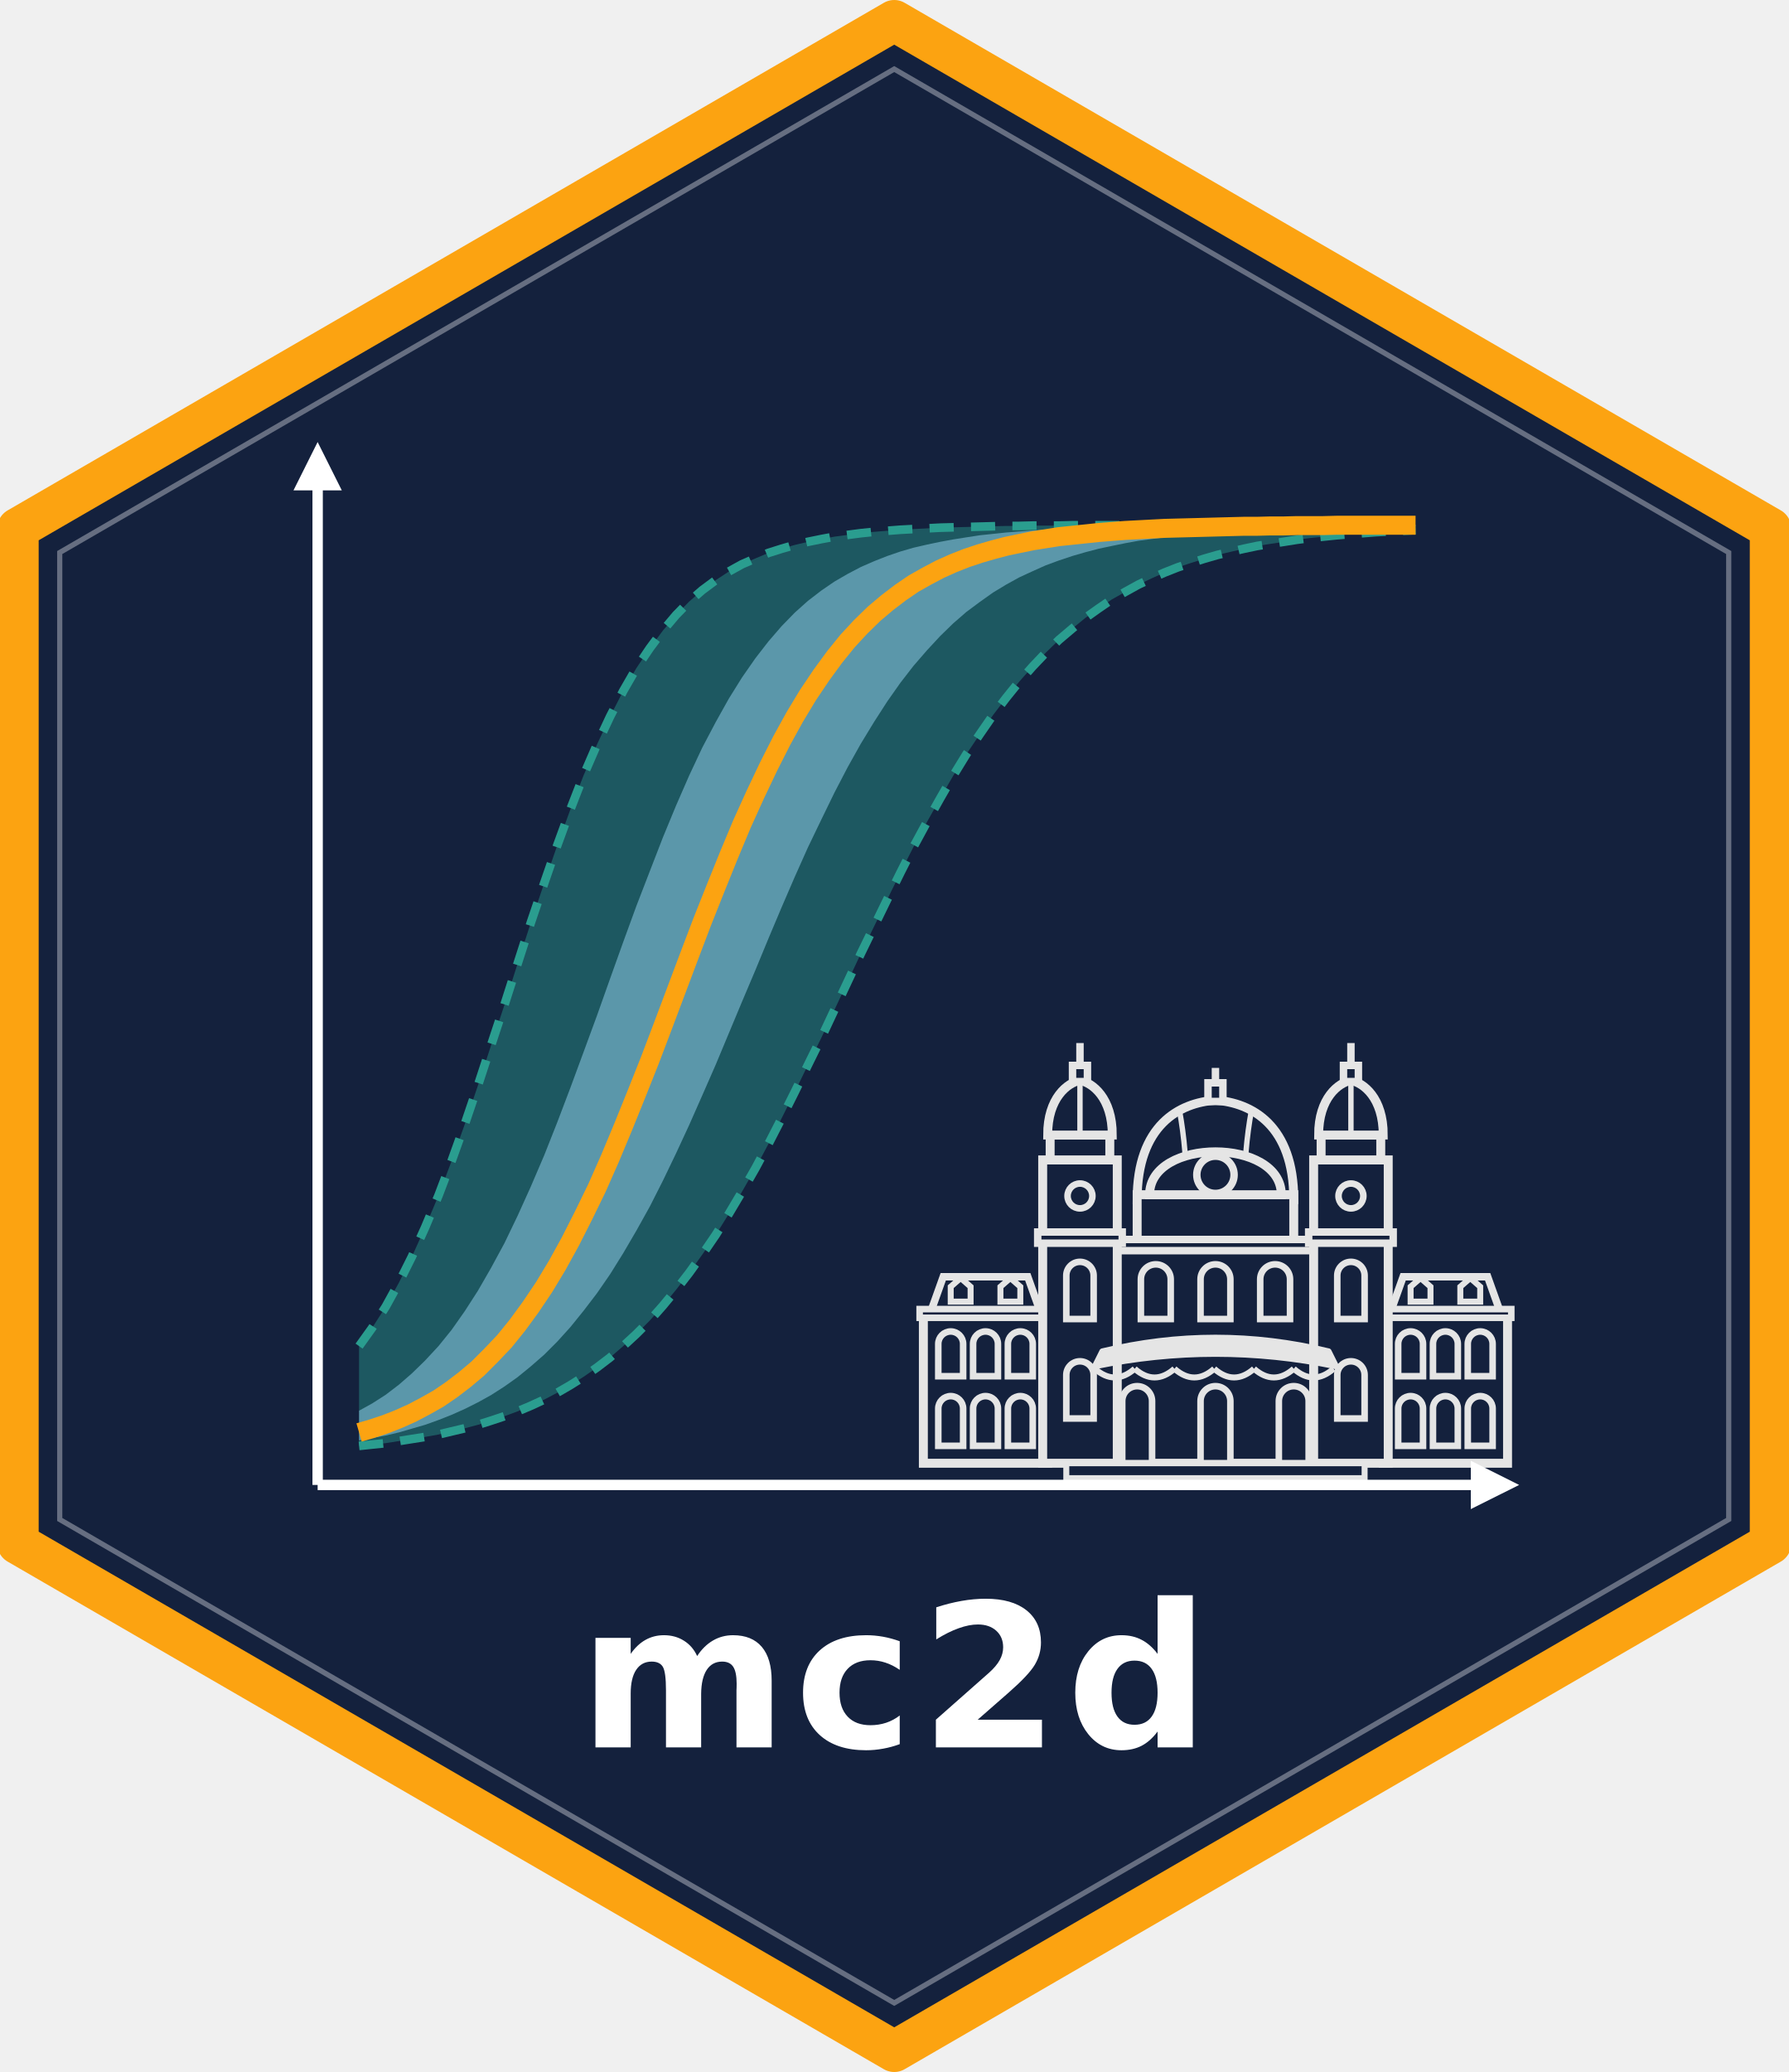
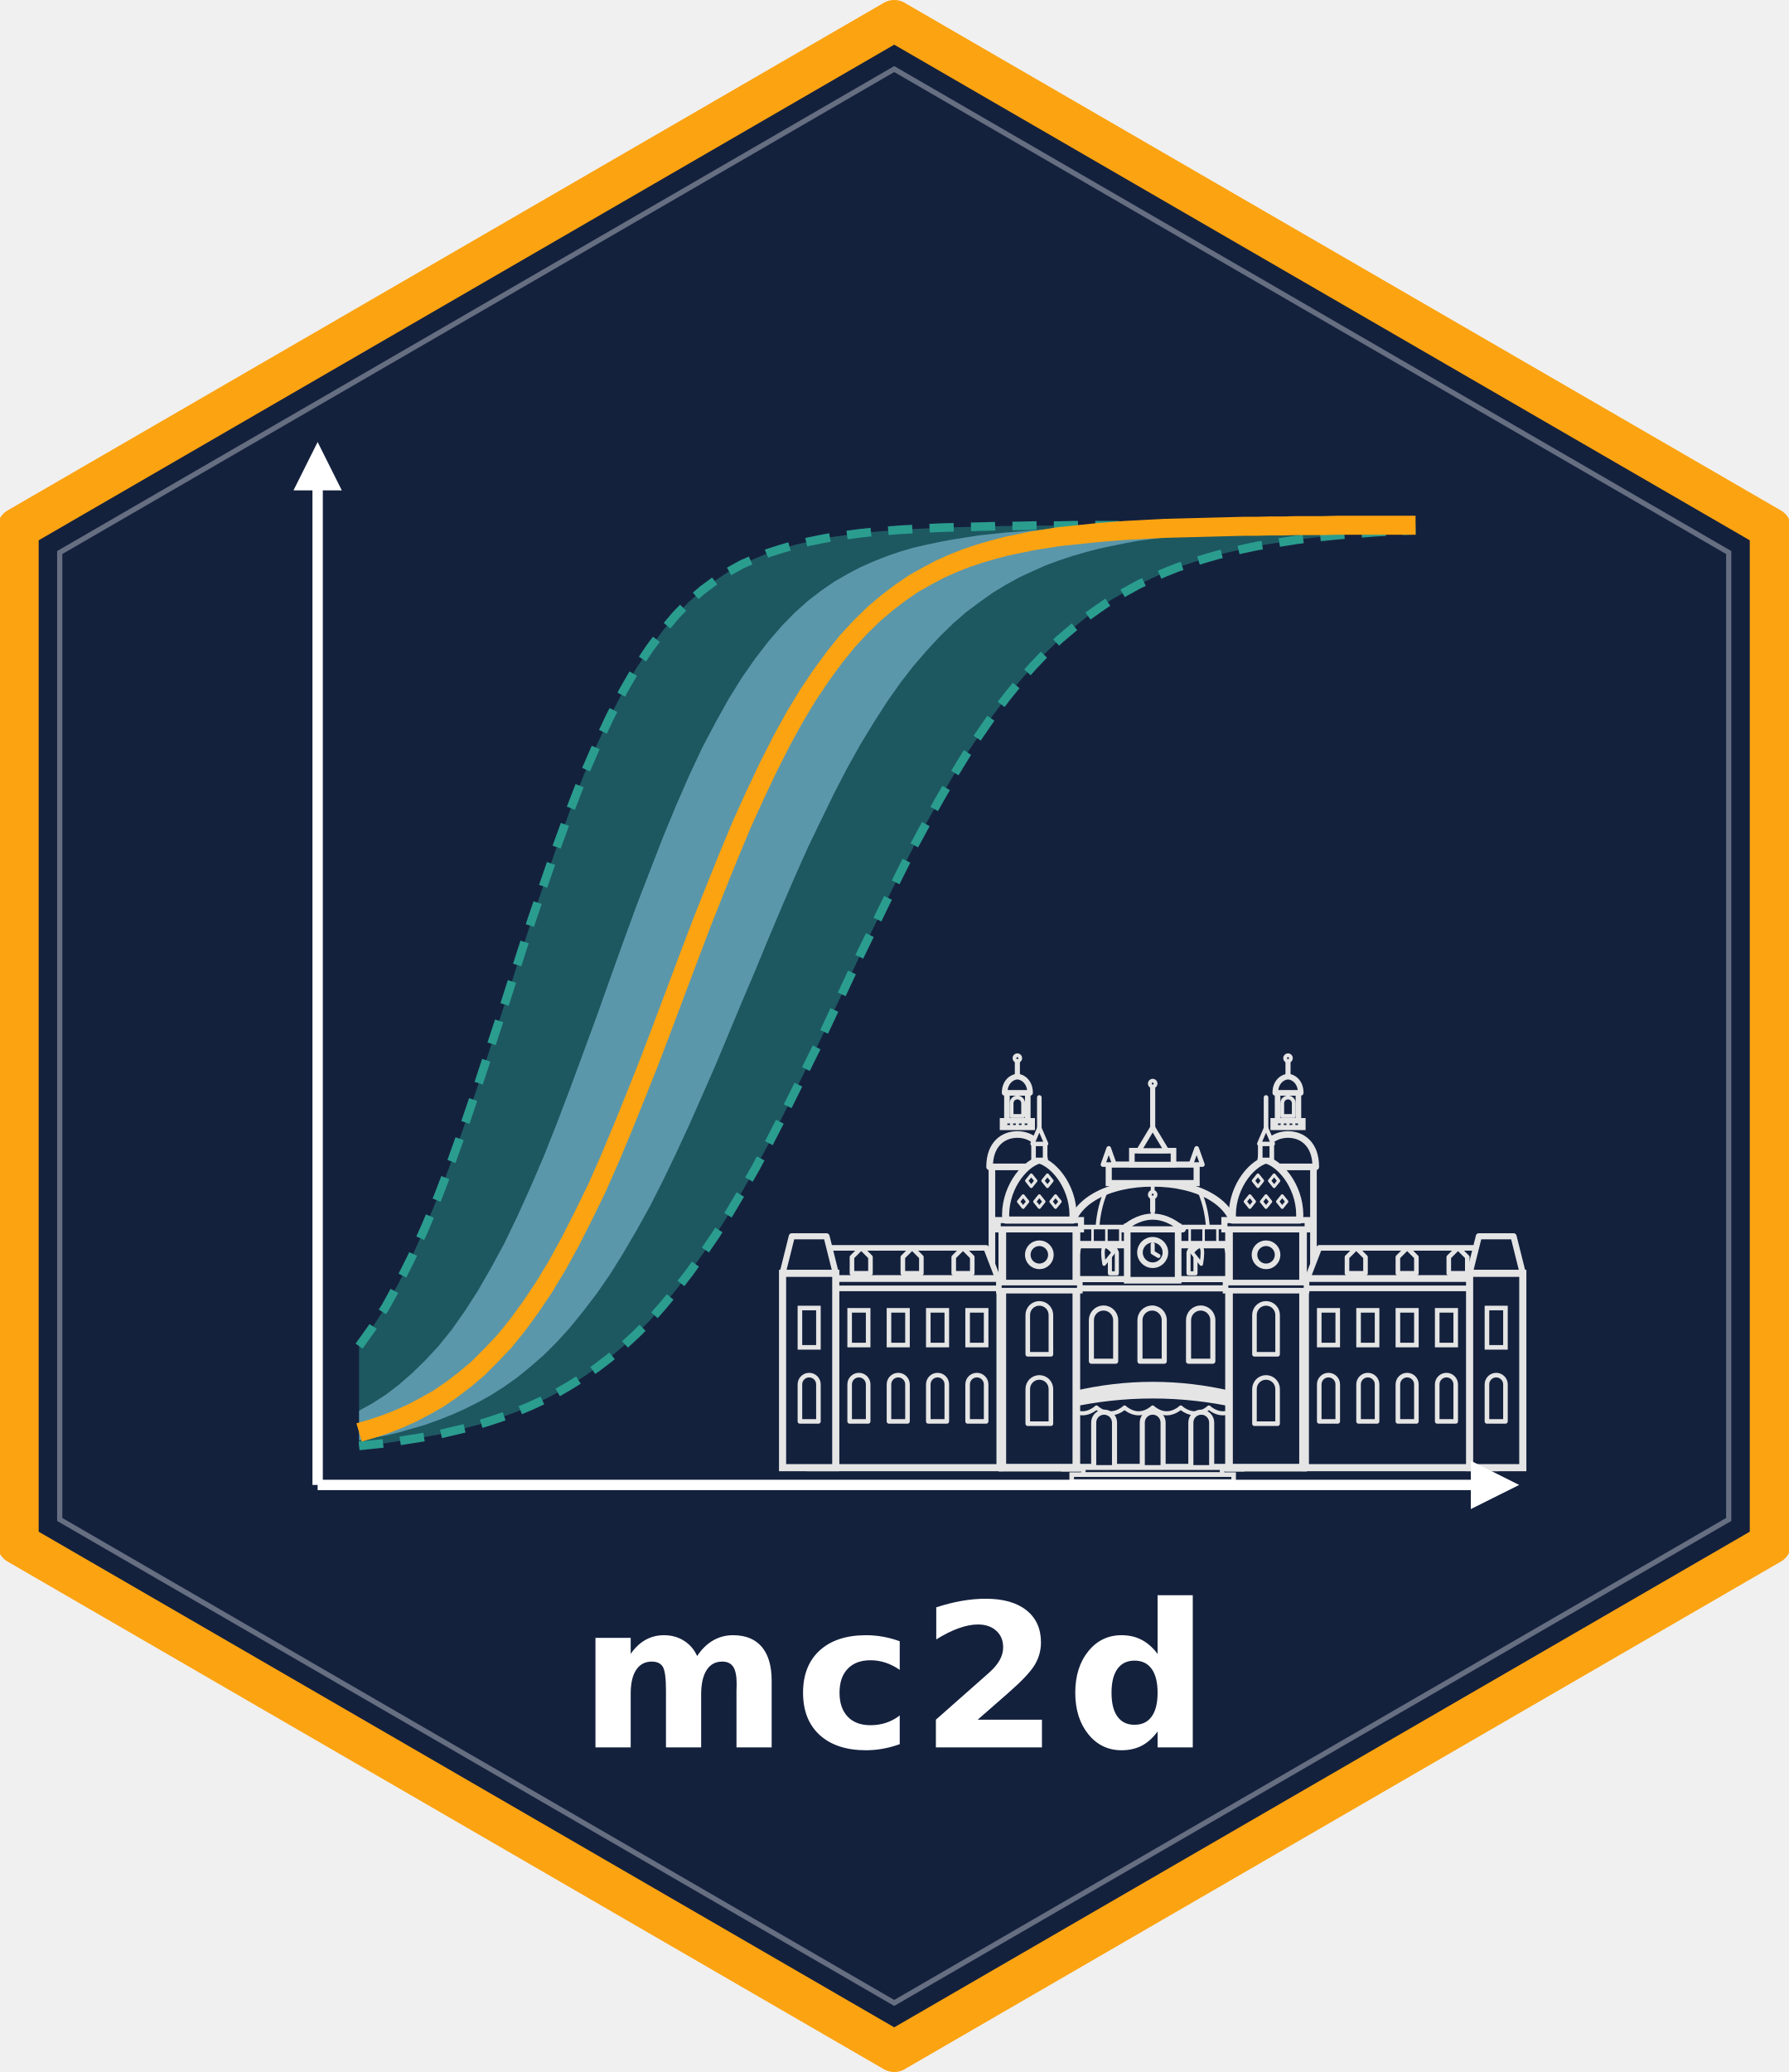
<svg xmlns="http://www.w3.org/2000/svg" width="518" height="600" viewBox="0 0 518 600">
  <polygon points="259.0,6.0 512.8,153.0 512.8,447.0 259.0,594.0 5.2,447.0 5.2,153.0" fill="#14213D" />
-   <g transform="translate(258.8,275.4) scale(0.36)">
-     <path d="M196,200 C196,140 230,122 259,120 C288,122 322,140 322,200 Z" fill="#14213D" stroke="#E5E5E5" stroke-width="7.20" />
-     <path d="M230,128 Q236,160 236,200 M288,128 Q282,160 282,200" fill="none" stroke="#E5E5E5" stroke-width="4.32" />
-     <rect x="253" y="106" width="12" height="15" fill="#14213D" stroke="#E5E5E5" stroke-width="6.00" />
-     <line x1="259" y1="106" x2="259" y2="94" stroke="#E5E5E5" stroke-width="6.00" />
-     <path d="M30,290 L40,262 H108 L118,290 Z" fill="#14213D" stroke="#E5E5E5" stroke-width="6.00" />
-     <path d="M46.0,282 V270 L54.0,263 L62.0,270 V282 Z" fill="#14213D" stroke="#E5E5E5" stroke-width="4.80" />
-     <path d="M86.0,282 V270 L94.0,263 L102.0,270 V282 Z" fill="#14213D" stroke="#E5E5E5" stroke-width="4.80" />
-     <rect x="24" y="290" width="100" height="122" fill="#14213D" stroke="#E5E5E5" stroke-width="7.20" />
-     <rect x="21" y="288" width="106" height="7" fill="#14213D" stroke="#E5E5E5" stroke-width="5.28" />
-     <path d="M36.0,342 V316.0 A10.0,10.0 0 0 1 56.0,316.0 V342 Z" fill="#14213D" stroke="#E5E5E5" stroke-width="5.28" />
-     <path d="M36.0,398 V368.0 A10.0,10.0 0 0 1 56.0,368.0 V398 Z" fill="#14213D" stroke="#E5E5E5" stroke-width="5.28" />
-     <path d="M64.0,342 V316.0 A10.0,10.0 0 0 1 84.0,316.0 V342 Z" fill="#14213D" stroke="#E5E5E5" stroke-width="5.28" />
-     <path d="M64.0,398 V368.0 A10.0,10.0 0 0 1 84.0,368.0 V398 Z" fill="#14213D" stroke="#E5E5E5" stroke-width="5.28" />
-     <path d="M92.0,342 V316.0 A10.0,10.0 0 0 1 112.0,316.0 V342 Z" fill="#14213D" stroke="#E5E5E5" stroke-width="5.28" />
-     <path d="M92.0,398 V368.0 A10.0,10.0 0 0 1 112.0,368.0 V398 Z" fill="#14213D" stroke="#E5E5E5" stroke-width="5.28" />
-     <path d="M400,290 L410,262 H478 L488,290 Z" fill="#14213D" stroke="#E5E5E5" stroke-width="6.00" />
-     <path d="M416.0,282 V270 L424.0,263 L432.0,270 V282 Z" fill="#14213D" stroke="#E5E5E5" stroke-width="4.80" />
-     <path d="M456.0,282 V270 L464.0,263 L472.0,270 V282 Z" fill="#14213D" stroke="#E5E5E5" stroke-width="4.80" />
-     <rect x="394" y="290" width="100" height="122" fill="#14213D" stroke="#E5E5E5" stroke-width="7.20" />
-     <rect x="391" y="288" width="106" height="7" fill="#14213D" stroke="#E5E5E5" stroke-width="5.28" />
-     <path d="M406.0,342 V316.0 A10.0,10.0 0 0 1 426.0,316.0 V342 Z" fill="#14213D" stroke="#E5E5E5" stroke-width="5.28" />
-     <path d="M406.0,398 V368.0 A10.0,10.0 0 0 1 426.0,368.0 V398 Z" fill="#14213D" stroke="#E5E5E5" stroke-width="5.28" />
-     <path d="M434.0,342 V316.0 A10.0,10.0 0 0 1 454.0,316.0 V342 Z" fill="#14213D" stroke="#E5E5E5" stroke-width="5.28" />
-     <path d="M434.0,398 V368.0 A10.0,10.0 0 0 1 454.0,368.0 V398 Z" fill="#14213D" stroke="#E5E5E5" stroke-width="5.28" />
-     <path d="M462.0,342 V316.0 A10.0,10.0 0 0 1 482.0,316.0 V342 Z" fill="#14213D" stroke="#E5E5E5" stroke-width="5.28" />
-     <path d="M462.0,398 V368.0 A10.0,10.0 0 0 1 482.0,368.0 V398 Z" fill="#14213D" stroke="#E5E5E5" stroke-width="5.28" />
-     <rect x="150" y="236" width="218" height="176" fill="#14213D" stroke="#E5E5E5" stroke-width="7.20" />
-     <rect x="196" y="196" width="126" height="40" fill="#14213D" stroke="#E5E5E5" stroke-width="7.20" />
-     <path d="M206,196 C206,150 312,150 312,196 Z" fill="#14213D" stroke="#E5E5E5" stroke-width="7.20" />
-     <circle cx="259" cy="180" r="15" fill="#14213D" stroke="#E5E5E5" stroke-width="6.00" />
-     <rect x="144" y="232" width="230" height="9" fill="#14213D" stroke="#E5E5E5" stroke-width="6.00" />
-     <path d="M199,296 V264.0 A12.0,12.0 0 0 1 223,264.0 V296 Z" fill="#14213D" stroke="#E5E5E5" stroke-width="5.28" />
-     <path d="M247,296 V264.0 A12.0,12.0 0 0 1 271,264.0 V296 Z" fill="#14213D" stroke="#E5E5E5" stroke-width="5.28" />
-     <path d="M295,296 V264.0 A12.0,12.0 0 0 1 319,264.0 V296 Z" fill="#14213D" stroke="#E5E5E5" stroke-width="5.28" />
-     <path d="M184,412 V362.0 A12.0,12.0 0 0 1 208,362.0 V412 Z" fill="#14213D" stroke="#E5E5E5" stroke-width="5.28" />
-     <path d="M247,412 V362.0 A12.0,12.0 0 0 1 271,362.0 V412 Z" fill="#14213D" stroke="#E5E5E5" stroke-width="5.28" />
-     <path d="M310,412 V362.0 A12.0,12.0 0 0 1 334,362.0 V412 Z" fill="#14213D" stroke="#E5E5E5" stroke-width="5.28" />
-     <rect x="120" y="168" width="60" height="244" fill="#14213D" stroke="#E5E5E5" stroke-width="7.20" />
-     <rect x="116" y="226" width="68" height="9" fill="#14213D" stroke="#E5E5E5" stroke-width="6.00" />
-     <rect x="126" y="148" width="48" height="20" fill="#14213D" stroke="#E5E5E5" stroke-width="7.20" />
-     <path d="M124,148 C124,118 140,106 150,104 C160,106 176,118 176,148 Z" fill="#14213D" stroke="#E5E5E5" stroke-width="7.20" />
-     <path d="M150,104 V148" stroke="#E5E5E5" stroke-width="4.32" />
-     <rect x="144" y="92" width="12" height="13" fill="#14213D" stroke="#E5E5E5" stroke-width="6.00" />
-     <line x1="150" y1="92" x2="150" y2="74" stroke="#E5E5E5" stroke-width="6.00" />
-     <circle cx="150" cy="197" r="10" fill="#14213D" stroke="#E5E5E5" stroke-width="5.28" />
-     <path d="M139,296 V261.0 A11.0,11.0 0 0 1 161,261.0 V296 Z" fill="#14213D" stroke="#E5E5E5" stroke-width="5.28" />
-     <path d="M139,376 V341.0 A11.0,11.0 0 0 1 161,341.0 V376 Z" fill="#14213D" stroke="#E5E5E5" stroke-width="5.28" />
-     <rect x="338" y="168" width="60" height="244" fill="#14213D" stroke="#E5E5E5" stroke-width="7.20" />
-     <rect x="334" y="226" width="68" height="9" fill="#14213D" stroke="#E5E5E5" stroke-width="6.00" />
-     <rect x="344" y="148" width="48" height="20" fill="#14213D" stroke="#E5E5E5" stroke-width="7.20" />
-     <path d="M342,148 C342,118 358,106 368,104 C378,106 394,118 394,148 Z" fill="#14213D" stroke="#E5E5E5" stroke-width="7.20" />
-     <path d="M368,104 V148" stroke="#E5E5E5" stroke-width="4.32" />
-     <rect x="362" y="92" width="12" height="13" fill="#14213D" stroke="#E5E5E5" stroke-width="6.00" />
-     <line x1="368" y1="92" x2="368" y2="74" stroke="#E5E5E5" stroke-width="6.00" />
-     <circle cx="368" cy="197" r="10" fill="#14213D" stroke="#E5E5E5" stroke-width="5.28" />
-     <path d="M357,296 V261.0 A11.0,11.0 0 0 1 379,261.0 V296 Z" fill="#14213D" stroke="#E5E5E5" stroke-width="5.28" />
-     <path d="M357,376 V341.0 A11.0,11.0 0 0 1 379,341.0 V376 Z" fill="#14213D" stroke="#E5E5E5" stroke-width="5.28" />
-     <path d="M168,322 Q259,300 350,322 L356,334 Q259,314 162,334 Z" fill="#E5E5E5" stroke="#E5E5E5" stroke-width="4.80" stroke-linejoin="round" />
-     <path d="M162,336 Q178,350 194,336 M194,336 Q210,350 226,336 M226,336 Q242,350 258,336 M258,336 Q274,350 290,336 M290,336 Q306,350 322,336 M322,336 Q338,350 354,336" fill="none" stroke="#E5E5E5" stroke-width="4.80" />
-     <rect x="139" y="412" width="240" height="12" fill="#14213D" stroke="#E5E5E5" stroke-width="4.80" />
+   <g transform="translate(187.8,291.0) scale(0.335)">
+     <rect x="297.0" y="138.0" width="44.0" height="110.0" fill="#14213D" stroke="#E5E5E5" stroke-width="5.72" />
+     <path d="M297,138 V126 M341,138 V126" fill="none" stroke="#E5E5E5" stroke-width="4.40" stroke-linecap="round" />
+     <path d="M295,140 C295,120 307,112 319,112 C331,112 343,120 343,140 Z" fill="#14213D" stroke="#E5E5E5" stroke-width="5.72" stroke-linejoin="round" />
+     <rect x="306.0" y="100.0" width="26.0" height="6.0" fill="#14213D" stroke="#E5E5E5" stroke-width="4.40" />
+     <path d="M309,100 V106 M314,100 V106 M319,100 V106 M324,100 V106 M329,100 V106" fill="none" stroke="#E5E5E5" stroke-width="2.64" stroke-linecap="round" />
+     <rect x="310.0" y="76.0" width="18.0" height="24.0" fill="#14213D" stroke="#E5E5E5" stroke-width="4.84" />
+     <path d="M314.0,96.0 V85.0 A5.0,5.0 0 0 1 324.0,85.0 V96.0 Z" fill="#14213D" stroke="#E5E5E5" stroke-width="3.30" stroke-linejoin="round" />
+     <path d="M308,76 C308,66 315,62 319,62 C323,62 330,66 330,76 Z" fill="#14213D" stroke="#E5E5E5" stroke-width="4.84" stroke-linejoin="round" />
+     <path d="M319,62 V48" fill="none" stroke="#E5E5E5" stroke-width="4.40" stroke-linecap="round" />
+     <circle cx="319" cy="46" r="2.5" fill="#14213D" stroke="#E5E5E5" stroke-width="3.30" />
+     <rect x="531.0" y="138.0" width="44.0" height="110.0" fill="#14213D" stroke="#E5E5E5" stroke-width="5.72" />
+     <path d="M531,138 V126 M575,138 V126" fill="none" stroke="#E5E5E5" stroke-width="4.40" stroke-linecap="round" />
+     <path d="M529,140 C529,120 541,112 553,112 C565,112 577,120 577,140 Z" fill="#14213D" stroke="#E5E5E5" stroke-width="5.72" stroke-linejoin="round" />
+     <rect x="540.0" y="100.0" width="26.0" height="6.0" fill="#14213D" stroke="#E5E5E5" stroke-width="4.40" />
+     <path d="M543,100 V106 M548,100 V106 M553,100 V106 M558,100 V106 M563,100 V106" fill="none" stroke="#E5E5E5" stroke-width="2.64" stroke-linecap="round" />
+     <rect x="544.0" y="76.0" width="18.0" height="24.0" fill="#14213D" stroke="#E5E5E5" stroke-width="4.84" />
+     <path d="M548.0,96.0 V85.0 A5.0,5.0 0 0 1 558.0,85.0 V96.0 Z" fill="#14213D" stroke="#E5E5E5" stroke-width="3.30" stroke-linejoin="round" />
+     <path d="M542,76 C542,66 549,62 553,62 C557,62 564,66 564,76 Z" fill="#14213D" stroke="#E5E5E5" stroke-width="4.84" stroke-linejoin="round" />
+     <path d="M553,62 V48" fill="none" stroke="#E5E5E5" stroke-width="4.40" stroke-linecap="round" />
+     <circle cx="553" cy="46" r="2.5" fill="#14213D" stroke="#E5E5E5" stroke-width="3.30" />
+     <path d="M364,200 C364,170 398,154 436,154 C474,154 508,170 508,200 Z" fill="#14213D" stroke="#E5E5E5" stroke-width="6.16" stroke-linejoin="round" />
+     <path d="M396,160 Q388,178 388,200 M436,154 V200 M476,160 Q484,178 484,200" fill="none" stroke="#E5E5E5" stroke-width="3.30" stroke-linecap="round" />
+     <rect x="398.0" y="138.0" width="76.0" height="16.0" fill="#14213D" stroke="#E5E5E5" stroke-width="5.28" />
+     <path d="M393,138 L398,124 L403,138 Z" fill="#14213D" stroke="#E5E5E5" stroke-width="3.96" stroke-linejoin="round" />
+     <path d="M469,138 L474,124 L479,138 Z" fill="#14213D" stroke="#E5E5E5" stroke-width="3.96" stroke-linejoin="round" />
+     <rect x="418.0" y="126.0" width="36.0" height="12.0" fill="#14213D" stroke="#E5E5E5" stroke-width="4.84" />
+     <path d="M424,126 L436,106 L448,126 Z" fill="#14213D" stroke="#E5E5E5" stroke-width="4.40" stroke-linejoin="round" />
+     <path d="M436,106 V70" fill="none" stroke="#E5E5E5" stroke-width="4.40" stroke-linecap="round" />
+     <circle cx="436" cy="68" r="2.5" fill="#14213D" stroke="#E5E5E5" stroke-width="3.30" />
+     <path d="M142,236 L152,210 H292 L302,236 Z" fill="#14213D" stroke="#E5E5E5" stroke-width="4.84" stroke-linejoin="round" />
+     <path d="M176.0,232 V218 L184.0,210 L192.0,218 V232 Z" fill="#14213D" stroke="#E5E5E5" stroke-width="3.96" stroke-linejoin="round" />
+     <path d="M220.0,232 V218 L228.0,210 L236.0,218 V232 Z" fill="#14213D" stroke="#E5E5E5" stroke-width="3.96" stroke-linejoin="round" />
+     <path d="M264.0,232 V218 L272.0,210 L280.0,218 V232 Z" fill="#14213D" stroke="#E5E5E5" stroke-width="3.96" stroke-linejoin="round" />
+     <rect x="140.0" y="244.0" width="164.0" height="156.0" fill="#14213D" stroke="#E5E5E5" stroke-width="6.16" />
+     <rect x="137.0" y="237.0" width="170.0" height="8.0" fill="#14213D" stroke="#E5E5E5" stroke-width="4.84" />
+     <rect x="174.0" y="264.0" width="16.0" height="30.0" fill="#14213D" stroke="#E5E5E5" stroke-width="3.96" />
+     <path d="M174.0,360.0 V328.0 A8.0,8.0 0 0 1 190.0,328.0 V360.0 Z" fill="#14213D" stroke="#E5E5E5" stroke-width="3.96" stroke-linejoin="round" />
+     <rect x="208.0" y="264.0" width="16.0" height="30.0" fill="#14213D" stroke="#E5E5E5" stroke-width="3.96" />
+     <path d="M208.0,360.0 V328.0 A8.0,8.0 0 0 1 224.0,328.0 V360.0 Z" fill="#14213D" stroke="#E5E5E5" stroke-width="3.96" stroke-linejoin="round" />
+     <rect x="242.0" y="264.0" width="16.0" height="30.0" fill="#14213D" stroke="#E5E5E5" stroke-width="3.96" />
+     <path d="M242.0,360.0 V328.0 A8.0,8.0 0 0 1 258.0,328.0 V360.0 Z" fill="#14213D" stroke="#E5E5E5" stroke-width="3.96" stroke-linejoin="round" />
+     <rect x="276.0" y="264.0" width="16.0" height="30.0" fill="#14213D" stroke="#E5E5E5" stroke-width="3.96" />
+     <path d="M276.0,360.0 V328.0 A8.0,8.0 0 0 1 292.0,328.0 V360.0 Z" fill="#14213D" stroke="#E5E5E5" stroke-width="3.96" stroke-linejoin="round" />
+     <path d="M116,232 L124,200 H154 L162,232 Z" fill="#14213D" stroke="#E5E5E5" stroke-width="5.28" stroke-linejoin="round" />
+     <rect x="116.0" y="232.0" width="46.0" height="168.0" fill="#14213D" stroke="#E5E5E5" stroke-width="6.16" />
+     <rect x="131.0" y="262.0" width="16.0" height="34.0" fill="#14213D" stroke="#E5E5E5" stroke-width="3.96" />
+     <path d="M131.0,360.0 V328.0 A8.0,8.0 0 0 1 147.0,328.0 V360.0 Z" fill="#14213D" stroke="#E5E5E5" stroke-width="3.96" stroke-linejoin="round" />
+     <path d="M570,236 L580,210 H720 L730,236 Z" fill="#14213D" stroke="#E5E5E5" stroke-width="4.84" stroke-linejoin="round" />
+     <path d="M604.0,232 V218 L612.0,210 L620.0,218 V232 Z" fill="#14213D" stroke="#E5E5E5" stroke-width="3.96" stroke-linejoin="round" />
+     <path d="M648.0,232 V218 L656.0,210 L664.0,218 V232 Z" fill="#14213D" stroke="#E5E5E5" stroke-width="3.96" stroke-linejoin="round" />
+     <path d="M692.0,232 V218 L700.0,210 L708.0,218 V232 Z" fill="#14213D" stroke="#E5E5E5" stroke-width="3.96" stroke-linejoin="round" />
+     <rect x="568.0" y="244.0" width="164.0" height="156.0" fill="#14213D" stroke="#E5E5E5" stroke-width="6.16" />
+     <rect x="565.0" y="237.0" width="170.0" height="8.0" fill="#14213D" stroke="#E5E5E5" stroke-width="4.84" />
+     <rect x="580.0" y="264.0" width="16.0" height="30.0" fill="#14213D" stroke="#E5E5E5" stroke-width="3.96" />
+     <path d="M580.0,360.0 V328.0 A8.0,8.0 0 0 1 596.0,328.0 V360.0 Z" fill="#14213D" stroke="#E5E5E5" stroke-width="3.96" stroke-linejoin="round" />
+     <rect x="614.0" y="264.0" width="16.0" height="30.0" fill="#14213D" stroke="#E5E5E5" stroke-width="3.96" />
+     <path d="M614.0,360.0 V328.0 A8.0,8.0 0 0 1 630.0,328.0 V360.0 Z" fill="#14213D" stroke="#E5E5E5" stroke-width="3.96" stroke-linejoin="round" />
+     <rect x="648.0" y="264.0" width="16.0" height="30.0" fill="#14213D" stroke="#E5E5E5" stroke-width="3.96" />
+     <path d="M648.0,360.0 V328.0 A8.0,8.0 0 0 1 664.0,328.0 V360.0 Z" fill="#14213D" stroke="#E5E5E5" stroke-width="3.96" stroke-linejoin="round" />
+     <rect x="682.0" y="264.0" width="16.0" height="30.0" fill="#14213D" stroke="#E5E5E5" stroke-width="3.96" />
+     <path d="M682.0,360.0 V328.0 A8.0,8.0 0 0 1 698.0,328.0 V360.0 Z" fill="#14213D" stroke="#E5E5E5" stroke-width="3.96" stroke-linejoin="round" />
+     <path d="M710,232 L718,200 H748 L756,232 Z" fill="#14213D" stroke="#E5E5E5" stroke-width="5.28" stroke-linejoin="round" />
+     <rect x="710.0" y="232.0" width="46.0" height="168.0" fill="#14213D" stroke="#E5E5E5" stroke-width="6.16" />
+     <rect x="725.0" y="262.0" width="16.0" height="34.0" fill="#14213D" stroke="#E5E5E5" stroke-width="3.96" />
+     <path d="M725.0,360.0 V328.0 A8.0,8.0 0 0 1 741.0,328.0 V360.0 Z" fill="#14213D" stroke="#E5E5E5" stroke-width="3.96" stroke-linejoin="round" />
+     <rect x="366.0" y="192.0" width="140.0" height="14.0" fill="#14213D" stroke="#E5E5E5" stroke-width="3.96" />
+     <path d="M372,192 V206 M384,192 V206 M396,192 V206 M408,192 V206 M420,192 V206 M432,192 V206 M444,192 V206 M456,192 V206 M468,192 V206 M480,192 V206 M492,192 V206 M504,192 V206" fill="none" stroke="#E5E5E5" stroke-width="2.20" stroke-linecap="round" />
+     <path d="M366,238 L372,208 H500 L506,238 Z" fill="#14213D" stroke="#E5E5E5" stroke-width="4.84" stroke-linejoin="round" />
+     <rect x="360.0" y="244.0" width="152.0" height="156.0" fill="#14213D" stroke="#E5E5E5" stroke-width="6.60" />
+     <rect x="356.0" y="237.0" width="160.0" height="8.0" fill="#14213D" stroke="#E5E5E5" stroke-width="5.28" />
+     <path d="M383.0,308.0 V272.5 A10.5,10.5 0 0 1 404.0,272.5 V308.0 Z" fill="#14213D" stroke="#E5E5E5" stroke-width="4.40" stroke-linejoin="round" />
+     <path d="M425.0,308.0 V272.5 A10.5,10.5 0 0 1 446.0,272.5 V308.0 Z" fill="#14213D" stroke="#E5E5E5" stroke-width="4.40" stroke-linejoin="round" />
+     <path d="M467.0,308.0 V272.5 A10.5,10.5 0 0 1 488.0,272.5 V308.0 Z" fill="#14213D" stroke="#E5E5E5" stroke-width="4.40" stroke-linejoin="round" />
+     <path d="M385.0,400.0 V361.0 A9.0,9.0 0 0 1 403.0,361.0 V400.0 Z" fill="#14213D" stroke="#E5E5E5" stroke-width="4.40" stroke-linejoin="round" />
+     <path d="M427.0,400.0 V361.0 A9.0,9.0 0 0 1 445.0,361.0 V400.0 Z" fill="#14213D" stroke="#E5E5E5" stroke-width="4.40" stroke-linejoin="round" />
+     <path d="M469.0,400.0 V361.0 A9.0,9.0 0 0 1 487.0,361.0 V400.0 Z" fill="#14213D" stroke="#E5E5E5" stroke-width="4.40" stroke-linejoin="round" />
+     <path d="M368,336 Q436,320 504,336 L509,346 Q436,330 363,346 Z" fill="#E5E5E5" stroke="#E5E5E5" stroke-width="4.40" stroke-linejoin="round" />
+     <path d="M363.0,348 Q375.2,358 387.5,348 M387.3,348 Q399.5,358 411.8,348 M411.6,348 Q423.8,358 436.1,348 M435.9,348 Q448.1,358 460.4,348 M460.2,348 Q472.4,358 484.7,348 M484.5,348 Q496.7,358 509.0,348" fill="none" stroke="#E5E5E5" stroke-width="3.52" stroke-linecap="round" />
+     <rect x="414.0" y="192.0" width="44.0" height="46.0" fill="#14213D" stroke="#E5E5E5" stroke-width="5.72" />
+     <path d="M410,194 Q436,172 462,194 Z" fill="#14213D" stroke="#E5E5E5" stroke-width="5.28" stroke-linejoin="round" />
+     <path d="M436,178 V166" fill="none" stroke="#E5E5E5" stroke-width="4.40" stroke-linecap="round" />
+     <circle cx="436" cy="164" r="2.5" fill="#14213D" stroke="#E5E5E5" stroke-width="3.30" />
+     <circle cx="436" cy="214" r="11" fill="#14213D" stroke="#E5E5E5" stroke-width="4.84" />
+     <path d="M436,214 V207 M436,214 L441,217" fill="none" stroke="#E5E5E5" stroke-width="3.52" stroke-linecap="round" />
+     <path d="M399,232 V214 Q402,206 405,214 V232 Z" fill="#14213D" stroke="#E5E5E5" stroke-width="3.52" stroke-linejoin="round" />
+     <path d="M402,214 Q390,200 394,224 Z" fill="#14213D" stroke="#E5E5E5" stroke-width="3.08" stroke-linejoin="round" />
+     <path d="M467,232 V214 Q470,206 473,214 V232 Z" fill="#14213D" stroke="#E5E5E5" stroke-width="3.52" stroke-linejoin="round" />
+     <path d="M470,214 Q482,200 478,224 Z" fill="#14213D" stroke="#E5E5E5" stroke-width="3.08" stroke-linejoin="round" />
+     <rect x="306.0" y="192.0" width="64.0" height="208.0" fill="#14213D" stroke="#E5E5E5" stroke-width="6.60" />
+     <rect x="302.0" y="186.0" width="72.0" height="8.0" fill="#14213D" stroke="#E5E5E5" stroke-width="5.28" />
+     <rect x="303.0" y="240.0" width="70.0" height="7.0" fill="#14213D" stroke="#E5E5E5" stroke-width="4.84" />
+     <circle cx="338" cy="216" r="10" fill="#14213D" stroke="#E5E5E5" stroke-width="4.84" />
+     <path d="M328.0,302.0 V268.0 A10.0,10.0 0 0 1 348.0,268.0 V302.0 Z" fill="#14213D" stroke="#E5E5E5" stroke-width="3.96" stroke-linejoin="round" />
+     <path d="M328.0,362.0 V332.0 A10.0,10.0 0 0 1 348.0,332.0 V362.0 Z" fill="#14213D" stroke="#E5E5E5" stroke-width="3.96" stroke-linejoin="round" />
+     <path d="M309,186 C307,160 324,138 338,134 C352,138 369,160 367,186 Z" fill="#14213D" stroke="#E5E5E5" stroke-width="6.16" stroke-linejoin="round" />
+     <path d="M324,165 L328,170 L324,175 L320,170 Z" fill="#14213D" stroke="#E5E5E5" stroke-width="2.64" stroke-linejoin="round" />
+     <path d="M338,165 L342,170 L338,175 L334,170 Z" fill="#14213D" stroke="#E5E5E5" stroke-width="2.64" stroke-linejoin="round" />
+     <path d="M352,165 L356,170 L352,175 L348,170 Z" fill="#14213D" stroke="#E5E5E5" stroke-width="2.64" stroke-linejoin="round" />
+     <path d="M331,147 L335,152 L331,157 L327,152 Z" fill="#14213D" stroke="#E5E5E5" stroke-width="2.64" stroke-linejoin="round" />
+     <path d="M345,147 L349,152 L345,157 L341,152 Z" fill="#14213D" stroke="#E5E5E5" stroke-width="2.64" stroke-linejoin="round" />
+     <rect x="333.0" y="120.0" width="10.0" height="14.0" fill="#14213D" stroke="#E5E5E5" stroke-width="3.96" />
+     <path d="M332,120 L338,106 L344,120 Z" fill="#14213D" stroke="#E5E5E5" stroke-width="3.52" stroke-linejoin="round" />
+     <path d="M338,106 V80" fill="none" stroke="#E5E5E5" stroke-width="3.96" stroke-linecap="round" />
+     <rect x="502.0" y="192.0" width="64.0" height="208.0" fill="#14213D" stroke="#E5E5E5" stroke-width="6.60" />
+     <rect x="498.0" y="186.0" width="72.0" height="8.0" fill="#14213D" stroke="#E5E5E5" stroke-width="5.28" />
+     <rect x="499.0" y="240.0" width="70.0" height="7.0" fill="#14213D" stroke="#E5E5E5" stroke-width="4.84" />
+     <circle cx="534" cy="216" r="10" fill="#14213D" stroke="#E5E5E5" stroke-width="4.84" />
+     <path d="M524.0,302.0 V268.0 A10.0,10.0 0 0 1 544.0,268.0 V302.0 Z" fill="#14213D" stroke="#E5E5E5" stroke-width="3.96" stroke-linejoin="round" />
+     <path d="M524.0,362.0 V332.0 A10.0,10.0 0 0 1 544.0,332.0 V362.0 Z" fill="#14213D" stroke="#E5E5E5" stroke-width="3.96" stroke-linejoin="round" />
+     <path d="M505,186 C503,160 520,138 534,134 C548,138 565,160 563,186 Z" fill="#14213D" stroke="#E5E5E5" stroke-width="6.16" stroke-linejoin="round" />
+     <path d="M520,165 L524,170 L520,175 L516,170 Z" fill="#14213D" stroke="#E5E5E5" stroke-width="2.64" stroke-linejoin="round" />
+     <path d="M534,165 L538,170 L534,175 L530,170 Z" fill="#14213D" stroke="#E5E5E5" stroke-width="2.64" stroke-linejoin="round" />
+     <path d="M548,165 L552,170 L548,175 L544,170 Z" fill="#14213D" stroke="#E5E5E5" stroke-width="2.64" stroke-linejoin="round" />
+     <path d="M527,147 L531,152 L527,157 L523,152 Z" fill="#14213D" stroke="#E5E5E5" stroke-width="2.64" stroke-linejoin="round" />
+     <path d="M541,147 L545,152 L541,157 L537,152 Z" fill="#14213D" stroke="#E5E5E5" stroke-width="2.64" stroke-linejoin="round" />
+     <rect x="529.0" y="120.0" width="10.0" height="14.0" fill="#14213D" stroke="#E5E5E5" stroke-width="3.96" />
+     <path d="M528,120 L534,106 L540,120 Z" fill="#14213D" stroke="#E5E5E5" stroke-width="3.52" stroke-linejoin="round" />
+     <path d="M534,106 V80" fill="none" stroke="#E5E5E5" stroke-width="3.96" stroke-linecap="round" />
+     <rect x="376.0" y="400.0" width="120.0" height="6.0" fill="#14213D" stroke="#E5E5E5" stroke-width="3.96" />
+     <rect x="366.0" y="406.0" width="140.0" height="6.0" fill="#14213D" stroke="#E5E5E5" stroke-width="3.96" />
  </g>
  <path d="M104.0,389.8 L107.8,384.5 L111.7,378.4 L115.5,371.5 L119.3,363.9 L123.1,355.5 L127.0,346.2 L130.8,336.2 L134.6,325.6 L138.4,314.4 L142.2,302.8 L146.1,291.0 L149.9,279.1 L153.7,267.3 L157.6,255.8 L161.4,244.8 L165.2,234.4 L169.0,224.6 L172.9,215.6 L176.7,207.5 L180.5,200.1 L184.3,193.5 L188.2,187.7 L192.0,182.6 L195.8,178.1 L199.6,174.2 L203.4,170.9 L207.3,168.0 L211.1,165.5 L214.9,163.4 L218.8,161.7 L222.6,160.1 L226.4,158.9 L230.2,157.8 L234.0,156.9 L237.9,156.1 L241.7,155.4 L245.5,154.9 L249.3,154.4 L253.2,154.0 L257.0,153.7 L260.8,153.4 L264.6,153.2 L268.5,153.0 L272.3,152.8 L276.1,152.7 L279.9,152.6 L283.8,152.5 L287.6,152.4 L291.4,152.3 L295.2,152.3 L299.1,152.2 L302.9,152.2 L306.7,152.2 L310.6,152.1 L314.4,152.1 L318.2,152.1 L322.0,152.1 L325.9,152.1 L329.7,152.1 L333.5,152.1 L337.3,152.0 L341.1,152.0 L345.0,152.0 L348.8,152.0 L352.6,152.0 L356.4,152.0 L360.3,152.0 L364.1,152.0 L367.9,152.0 L371.8,152.0 L375.6,152.0 L379.4,152.0 L383.2,152.0 L387.1,152.0 L390.9,152.0 L394.7,152.0 L398.5,152.0 L402.3,152.0 L406.2,152.0 L410.0,152.0 L410.0,153.5 L406.2,153.7 L402.3,153.9 L398.5,154.1 L394.7,154.4 L390.9,154.7 L387.1,155.0 L383.2,155.4 L379.4,155.8 L375.6,156.3 L371.8,156.9 L367.9,157.5 L364.1,158.1 L360.3,158.9 L356.4,159.8 L352.6,160.7 L348.8,161.8 L345.0,163.0 L341.1,164.3 L337.3,165.8 L333.5,167.5 L329.7,169.3 L325.9,171.4 L322.0,173.6 L318.2,176.2 L314.4,178.9 L310.6,182.0 L306.7,185.3 L302.9,189.0 L299.1,193.0 L295.2,197.4 L291.4,202.1 L287.6,207.1 L283.8,212.6 L279.9,218.4 L276.1,224.6 L272.3,231.2 L268.5,238.0 L264.6,245.2 L260.8,252.7 L257.0,260.4 L253.2,268.2 L249.3,276.2 L245.5,284.3 L241.7,292.4 L237.9,300.5 L234.0,308.4 L230.2,316.2 L226.4,323.8 L222.6,331.2 L218.8,338.3 L214.9,345.1 L211.1,351.5 L207.3,357.6 L203.4,363.3 L199.6,368.6 L195.8,373.5 L192.0,378.1 L188.2,382.4 L184.3,386.3 L180.5,389.8 L176.7,393.1 L172.9,396.0 L169.0,398.7 L165.2,401.1 L161.4,403.3 L157.6,405.3 L153.7,407.1 L149.9,408.7 L146.1,410.1 L142.2,411.4 L138.4,412.6 L134.6,413.6 L130.8,414.5 L127.0,415.4 L123.1,416.1 L119.3,416.7 L115.5,417.3 L111.7,417.9 L107.8,418.3 L104.0,418.7 Z" fill="#2A9D8F" fill-opacity="0.45" />
  <path d="M104.0,408.5 L107.8,406.4 L111.7,403.9 L115.5,401.0 L119.3,397.7 L123.1,394.0 L127.0,389.8 L130.8,385.1 L134.6,379.7 L138.4,373.8 L142.2,367.2 L146.1,360.0 L149.9,352.1 L153.7,343.7 L157.6,334.6 L161.4,325.0 L165.2,315.0 L169.0,304.7 L172.9,294.1 L176.7,283.4 L180.5,272.8 L184.3,262.4 L188.2,252.3 L192.0,242.5 L195.8,233.3 L199.6,224.6 L203.4,216.5 L207.3,209.1 L211.1,202.3 L214.9,196.2 L218.8,190.6 L222.6,185.7 L226.4,181.3 L230.2,177.4 L234.0,174.0 L237.9,171.0 L241.7,168.4 L245.5,166.2 L249.3,164.2 L253.2,162.5 L257.0,161.0 L260.8,159.7 L264.6,158.6 L268.5,157.7 L272.3,156.9 L276.1,156.2 L279.9,155.6 L283.8,155.0 L287.6,154.6 L291.4,154.2 L295.2,153.9 L299.1,153.6 L302.9,153.4 L306.7,153.2 L310.6,153.0 L314.4,152.9 L318.2,152.7 L322.0,152.6 L325.9,152.5 L329.7,152.5 L333.5,152.4 L337.3,152.3 L341.1,152.3 L345.0,152.2 L348.8,152.2 L352.6,152.2 L356.4,152.2 L360.3,152.1 L364.1,152.1 L367.9,152.1 L371.8,152.1 L375.6,152.1 L379.4,152.1 L383.2,152.1 L387.1,152.0 L390.9,152.0 L394.7,152.0 L398.5,152.0 L402.3,152.0 L406.2,152.0 L410.0,152.0 L410.0,152.3 L406.2,152.3 L402.3,152.4 L398.5,152.4 L394.7,152.5 L390.9,152.5 L387.1,152.6 L383.2,152.7 L379.4,152.8 L375.6,152.9 L371.8,153.1 L367.9,153.2 L364.1,153.4 L360.3,153.6 L356.4,153.8 L352.6,154.1 L348.8,154.4 L345.0,154.7 L341.1,155.1 L337.3,155.6 L333.5,156.1 L329.7,156.6 L325.9,157.3 L322.0,158.1 L318.2,158.9 L314.4,159.9 L310.6,161.0 L306.7,162.3 L302.9,163.7 L299.1,165.4 L295.2,167.2 L291.4,169.3 L287.6,171.6 L283.8,174.3 L279.9,177.2 L276.1,180.5 L272.3,184.2 L268.5,188.3 L264.6,192.8 L260.8,197.7 L257.0,203.1 L253.2,209.0 L249.3,215.4 L245.5,222.2 L241.7,229.5 L237.9,237.3 L234.0,245.4 L230.2,253.9 L226.4,262.7 L222.6,271.7 L218.8,280.9 L214.9,290.1 L211.1,299.2 L207.3,308.3 L203.4,317.2 L199.6,325.8 L195.8,334.0 L192.0,341.9 L188.2,349.4 L184.3,356.4 L180.5,362.9 L176.7,369.0 L172.9,374.5 L169.0,379.6 L165.2,384.3 L161.4,388.5 L157.6,392.3 L153.7,395.7 L149.9,398.8 L146.1,401.5 L142.2,404.0 L138.4,406.1 L134.6,408.0 L130.8,409.7 L127.0,411.2 L123.1,412.6 L119.3,413.7 L115.5,414.8 L111.7,415.7 L107.8,416.4 L104.0,417.1 Z" fill="#8ECAE6" fill-opacity="0.55" />
  <g fill="none" stroke-linejoin="round">
    <path d="M104.0,418.7 L107.8,418.3 L111.7,417.9 L115.5,417.3 L119.3,416.7 L123.1,416.1 L127.0,415.4 L130.8,414.5 L134.6,413.6 L138.4,412.6 L142.2,411.4 L146.1,410.1 L149.9,408.7 L153.7,407.1 L157.6,405.3 L161.4,403.3 L165.2,401.1 L169.0,398.7 L172.9,396.0 L176.7,393.1 L180.5,389.8 L184.3,386.3 L188.2,382.4 L192.0,378.1 L195.8,373.5 L199.6,368.6 L203.4,363.3 L207.3,357.6 L211.1,351.5 L214.9,345.1 L218.8,338.3 L222.6,331.2 L226.4,323.8 L230.2,316.2 L234.0,308.4 L237.9,300.5 L241.7,292.4 L245.5,284.3 L249.3,276.2 L253.2,268.2 L257.0,260.4 L260.8,252.7 L264.6,245.2 L268.5,238.0 L272.3,231.2 L276.1,224.6 L279.9,218.4 L283.8,212.6 L287.6,207.1 L291.4,202.1 L295.2,197.4 L299.1,193.0 L302.9,189.0 L306.7,185.3 L310.6,182.0 L314.4,178.9 L318.2,176.2 L322.0,173.6 L325.9,171.4 L329.7,169.3 L333.5,167.5 L337.3,165.8 L341.1,164.3 L345.0,163.0 L348.8,161.8 L352.6,160.7 L356.4,159.8 L360.3,158.9 L364.1,158.1 L367.9,157.5 L371.8,156.9 L375.6,156.3 L379.4,155.8 L383.2,155.4 L387.1,155.0 L390.9,154.7 L394.7,154.4 L398.5,154.1 L402.3,153.9 L406.2,153.7 L410.0,153.5" stroke="#2A9D8F" stroke-width="2.5" stroke-dasharray="7 5" />
    <path d="M104.0,389.8 L107.8,384.5 L111.7,378.4 L115.5,371.5 L119.3,363.9 L123.1,355.5 L127.0,346.2 L130.8,336.2 L134.6,325.6 L138.4,314.4 L142.2,302.8 L146.1,291.0 L149.9,279.1 L153.7,267.3 L157.6,255.8 L161.4,244.8 L165.2,234.4 L169.0,224.6 L172.9,215.6 L176.7,207.5 L180.5,200.1 L184.3,193.5 L188.2,187.7 L192.0,182.6 L195.8,178.1 L199.6,174.2 L203.4,170.9 L207.3,168.0 L211.1,165.5 L214.9,163.4 L218.8,161.7 L222.6,160.1 L226.4,158.9 L230.2,157.8 L234.0,156.9 L237.9,156.1 L241.7,155.4 L245.5,154.9 L249.3,154.4 L253.2,154.0 L257.0,153.7 L260.8,153.4 L264.6,153.2 L268.5,153.0 L272.3,152.8 L276.1,152.7 L279.9,152.6 L283.8,152.5 L287.6,152.4 L291.4,152.3 L295.2,152.3 L299.1,152.2 L302.9,152.2 L306.7,152.2 L310.6,152.1 L314.4,152.1 L318.2,152.1 L322.0,152.1 L325.9,152.1 L329.7,152.1 L333.5,152.1 L337.3,152.0 L341.1,152.0 L345.0,152.0 L348.8,152.0 L352.6,152.0 L356.4,152.0 L360.3,152.0 L364.1,152.0 L367.9,152.0 L371.8,152.0 L375.6,152.0 L379.4,152.0 L383.2,152.0 L387.1,152.0 L390.9,152.0 L394.7,152.0 L398.5,152.0 L402.3,152.0 L406.2,152.0 L410.0,152.0" stroke="#2A9D8F" stroke-width="2.5" stroke-dasharray="7 5" />
    <path d="M104.0,414.8 L107.8,413.7 L111.7,412.4 L115.5,410.9 L119.3,409.2 L123.1,407.2 L127.0,405.0 L130.8,402.4 L134.6,399.5 L138.4,396.3 L142.2,392.5 L146.1,388.4 L149.9,383.7 L153.7,378.5 L157.6,372.7 L161.4,366.4 L165.2,359.5 L169.0,352.0 L172.9,344.0 L176.7,335.4 L180.5,326.3 L184.3,316.9 L188.2,307.1 L192.0,297.1 L195.8,287.0 L199.6,276.9 L203.4,266.9 L207.3,257.1 L211.1,247.7 L214.9,238.6 L218.8,230.0 L222.6,222.0 L226.4,214.5 L230.2,207.6 L234.0,201.3 L237.9,195.5 L241.7,190.3 L245.5,185.6 L249.3,181.5 L253.2,177.7 L257.0,174.5 L260.8,171.6 L264.6,169.0 L268.5,166.8 L272.3,164.8 L276.1,163.1 L279.9,161.6 L283.8,160.3 L287.6,159.2 L291.4,158.2 L295.2,157.4 L299.1,156.6 L302.9,156.0 L306.7,155.4 L310.6,155.0 L314.4,154.6 L318.2,154.2 L322.0,153.9 L325.9,153.6 L329.7,153.4 L333.5,153.2 L337.3,153.0 L341.1,152.9 L345.0,152.8 L348.8,152.7 L352.6,152.6 L356.4,152.5 L360.3,152.4 L364.1,152.4 L367.9,152.3 L371.8,152.3 L375.6,152.2 L379.4,152.2 L383.2,152.2 L387.1,152.1 L390.9,152.1 L394.7,152.1 L398.5,152.1 L402.3,152.1 L406.2,152.1 L410.0,152.1" stroke="#FCA311" stroke-width="5.5" />
  </g>
  <g stroke="#FFFFFF" stroke-width="3" fill="#FFFFFF">
    <line x1="92" y1="430" x2="428" y2="430" />
    <polygon points="440,430 426,423 426,437" stroke="none" />
    <line x1="92" y1="430" x2="92" y2="140" />
    <polygon points="92,128 85,142 99,142" stroke="none" />
  </g>
  <text x="259" y="506" font-family="DejaVu Sans, Helvetica, Arial, sans-serif" font-weight="bold" font-size="58" fill="#FFFFFF" text-anchor="middle" letter-spacing="2">mc2d</text>
  <polygon points="259.0,6.0 512.8,153.0 512.8,447.0 259.0,594.0 5.2,447.0 5.2,153.0" fill="none" stroke="#FCA311" stroke-width="12" stroke-linejoin="round" />
  <polygon points="259.0,20.0 500.7,160.0 500.7,440.0 259.0,580.0 17.3,440.0 17.3,160.0" fill="none" stroke="#FFFFFF" stroke-opacity="0.35" stroke-width="1.5" />
</svg>
